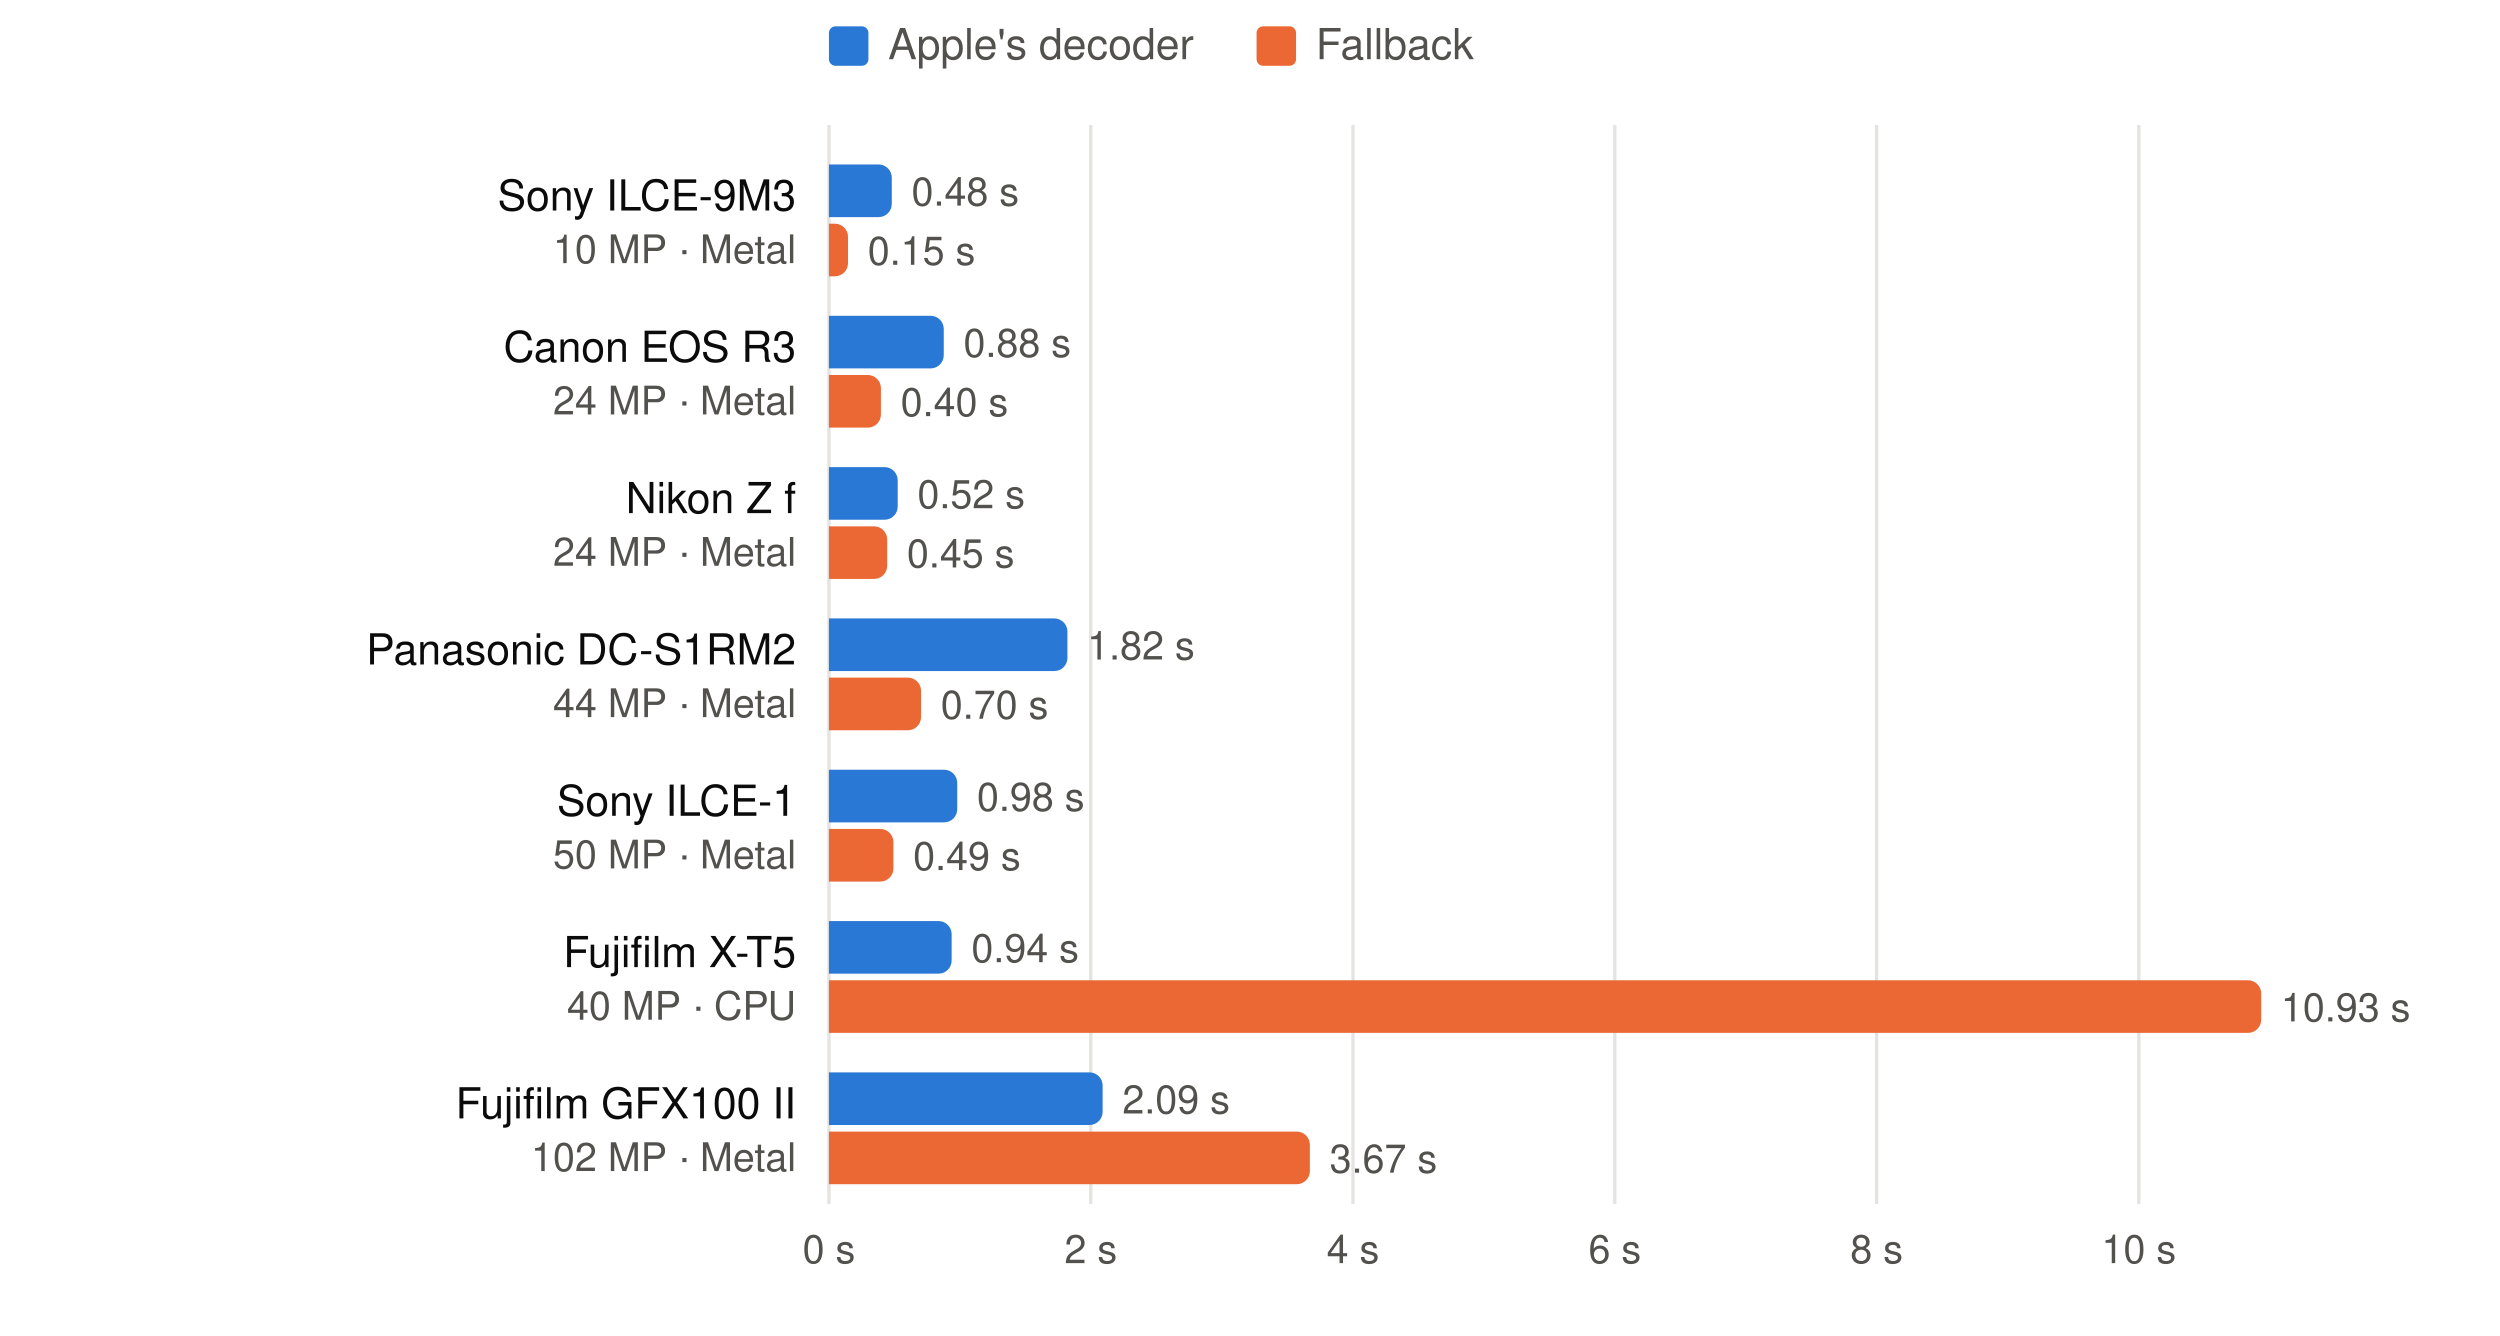
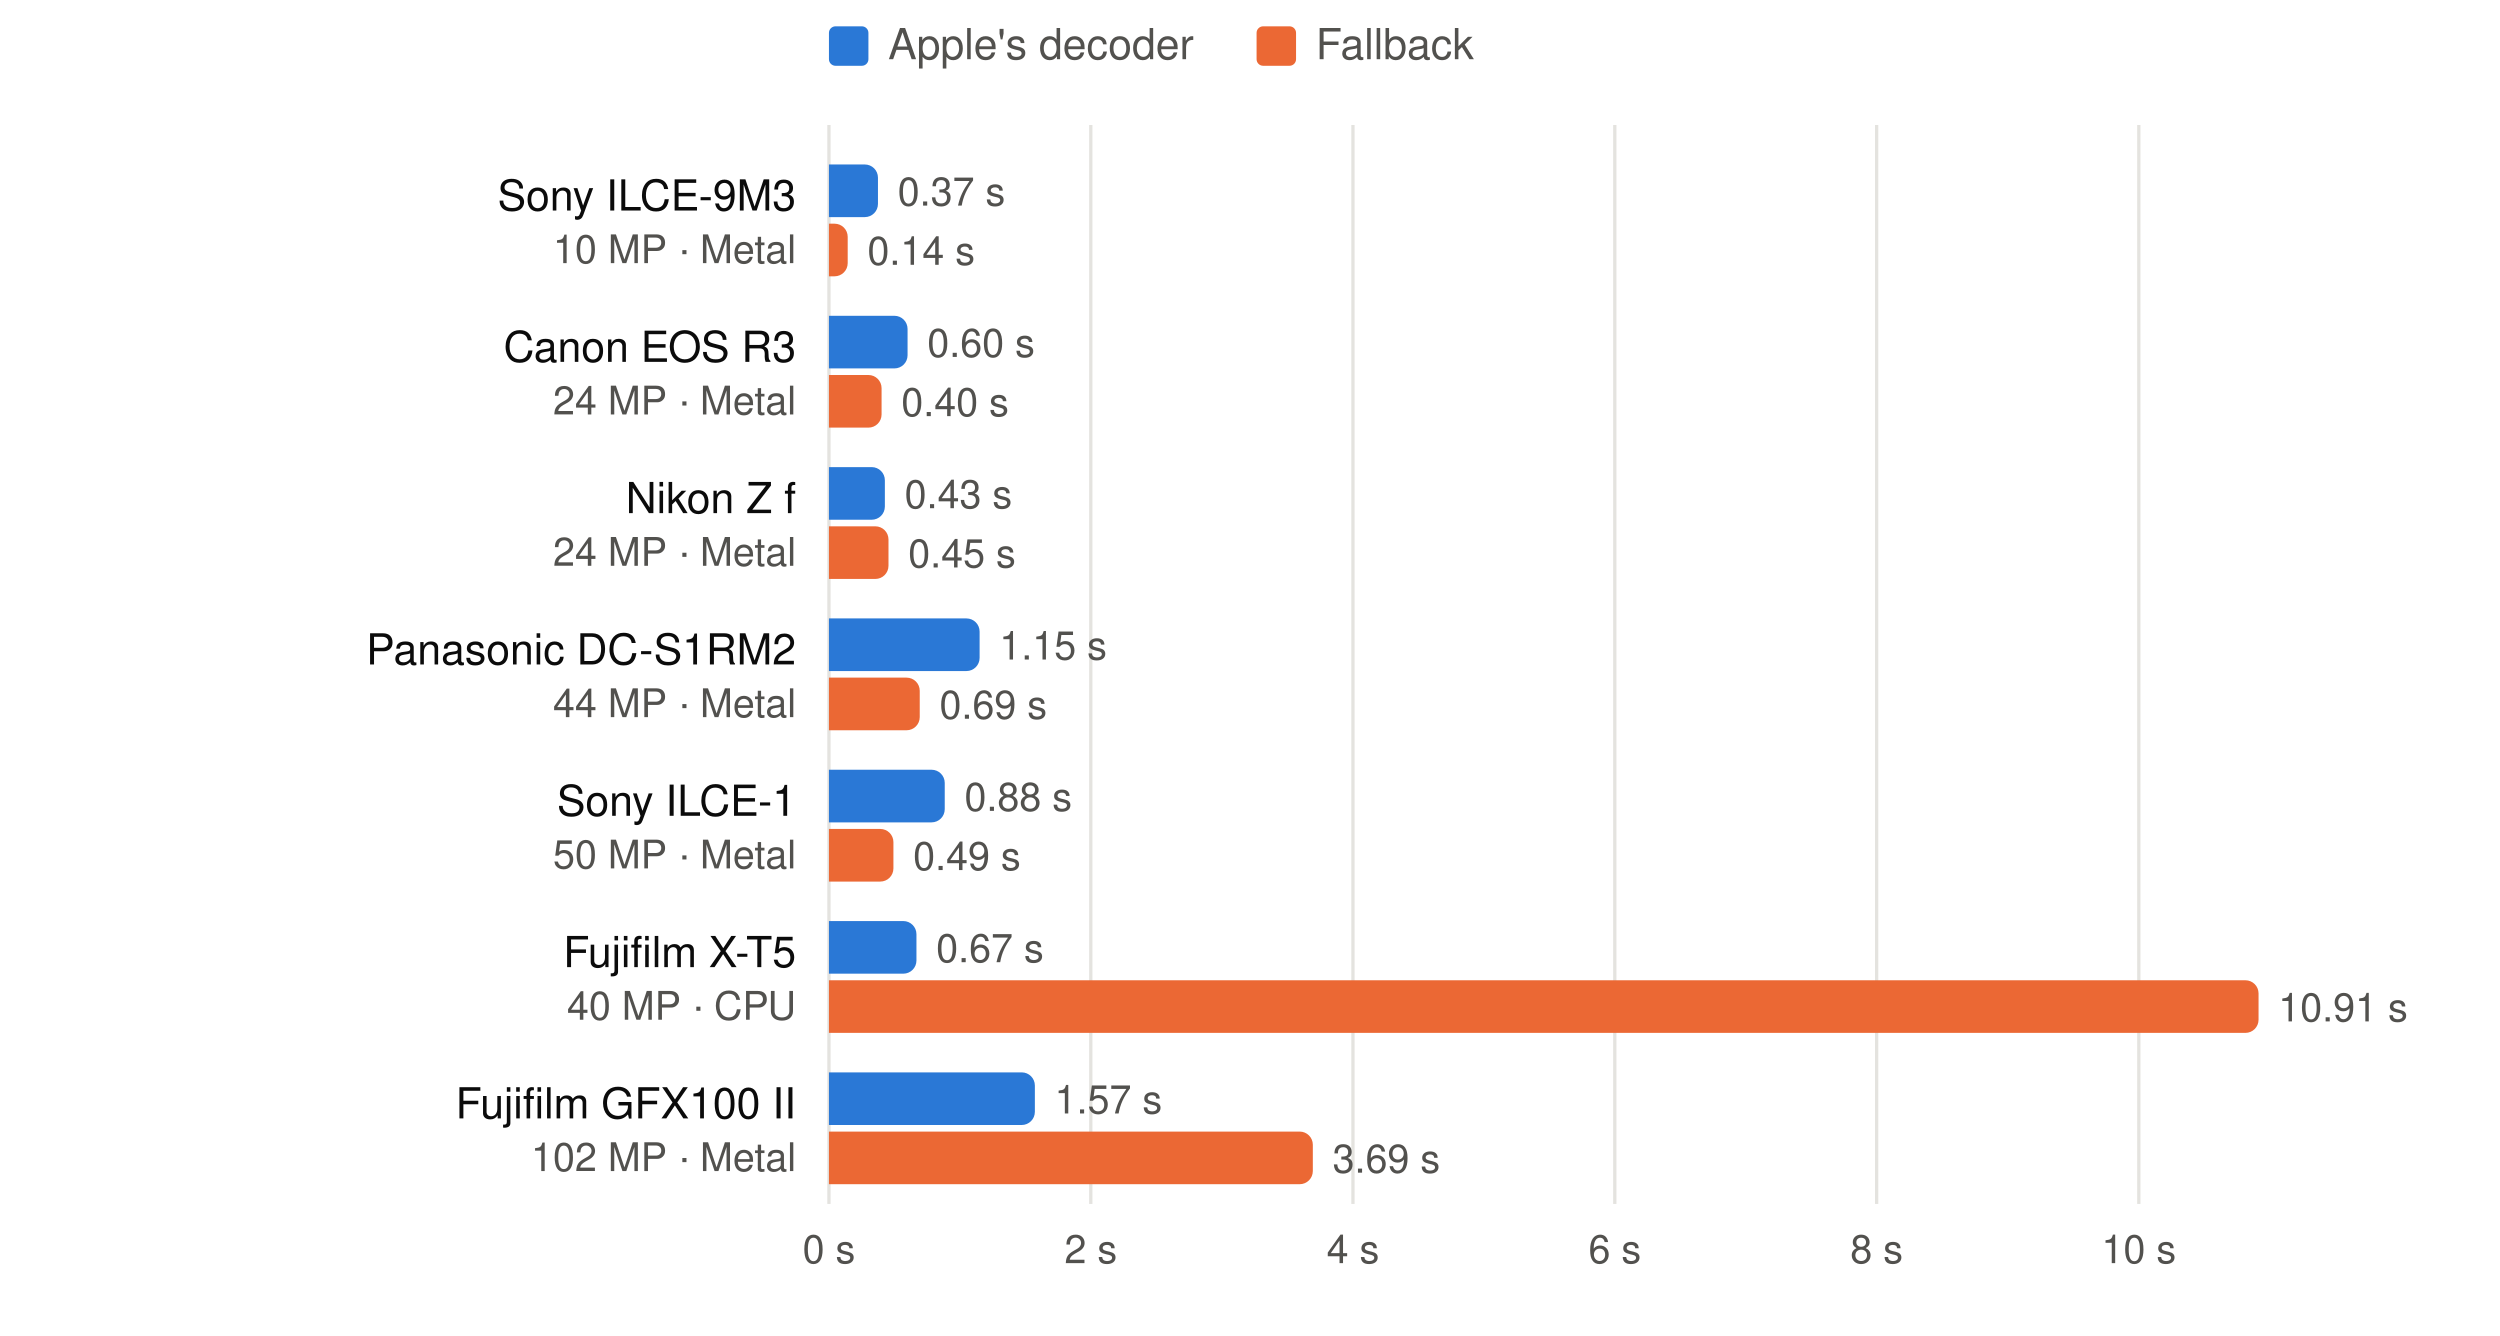
<svg xmlns="http://www.w3.org/2000/svg" viewBox="0 0 760 406" width="760" height="406" role="img" aria-label="Seconds from file to full-resolution image, per decoder" font-family="-apple-system, BlinkMacSystemFont, 'Segoe UI', Helvetica, Arial, sans-serif" font-size="13">
  <rect x="252" y="8" width="12" height="12" rx="2" fill="#2a78d6" />
  <text x="270.0" y="18.0" text-anchor="start" fill="#52514e" font-weight="400" font-size="13">Apple's decoder</text>
  <rect x="382.0" y="8" width="12" height="12" rx="2" fill="#eb6834" />
  <text x="400.0" y="18.0" text-anchor="start" fill="#52514e" font-weight="400" font-size="13">Fallback</text>
  <line x1="252.0" y1="38.0" x2="252.0" y2="366.0" stroke="#e4e3df" stroke-width="1" />
  <text x="252.0" y="384.0" text-anchor="middle" fill="#52514e" font-weight="400" font-size="12">0 s</text>
  <line x1="331.6" y1="38.0" x2="331.6" y2="366.0" stroke="#e4e3df" stroke-width="1" />
  <text x="331.6" y="384.0" text-anchor="middle" fill="#52514e" font-weight="400" font-size="12">2 s</text>
  <line x1="411.3" y1="38.0" x2="411.3" y2="366.0" stroke="#e4e3df" stroke-width="1" />
  <text x="411.3" y="384.0" text-anchor="middle" fill="#52514e" font-weight="400" font-size="12">4 s</text>
  <line x1="490.9" y1="38.0" x2="490.9" y2="366.0" stroke="#e4e3df" stroke-width="1" />
  <text x="490.9" y="384.0" text-anchor="middle" fill="#52514e" font-weight="400" font-size="12">6 s</text>
  <line x1="570.5" y1="38.0" x2="570.5" y2="366.0" stroke="#e4e3df" stroke-width="1" />
  <text x="570.5" y="384.0" text-anchor="middle" fill="#52514e" font-weight="400" font-size="12">8 s</text>
  <line x1="650.2" y1="38.0" x2="650.2" y2="366.0" stroke="#e4e3df" stroke-width="1" />
  <text x="650.2" y="384.0" text-anchor="middle" fill="#52514e" font-weight="400" font-size="12">10 s</text>
  <text x="242.0" y="64.0" text-anchor="end" fill="#0b0b0b" font-weight="400" font-size="13">Sony ILCE-9M3</text>
  <text x="242.0" y="80.0" text-anchor="end" fill="#52514e" font-weight="400" font-size="12">10 MP · Metal</text>
-   <path d="M252.0,50.0 h15.1 a4,4 0 0 1 4,4 v8.0 a4,4 0 0 1 -4,4 h-15.1 z" fill="#2a78d6" fill-opacity="1.0" />
-   <text x="277.1" y="62.5" text-anchor="start" fill="#52514e" font-weight="400" font-size="12">0.48 s</text>
-   <path d="M252.0,68.0 h1.8 a4,4 0 0 1 4,4 v8.0 a4,4 0 0 1 -4,4 h-1.8 z" fill="#eb6834" fill-opacity="1.0" />
-   <text x="263.8" y="80.5" text-anchor="start" fill="#52514e" font-weight="400" font-size="12">0.15 s</text>
+   <path d="M252.0,50.0 h10.9 a4,4 0 0 1 4,4 v8.0 a4,4 0 0 1 -4,4 h-10.9 z" fill="#2a78d6" fill-opacity="1.0" />
+   <text x="272.9" y="62.5" text-anchor="start" fill="#52514e" font-weight="400" font-size="12">0.37 s</text>
+   <path d="M252.0,68.0 h1.7 a4,4 0 0 1 4,4 v8.0 a4,4 0 0 1 -4,4 h-1.7 z" fill="#eb6834" fill-opacity="1.0" />
+   <text x="263.7" y="80.5" text-anchor="start" fill="#52514e" font-weight="400" font-size="12">0.14 s</text>
  <text x="242.0" y="110.0" text-anchor="end" fill="#0b0b0b" font-weight="400" font-size="13">Canon EOS R3</text>
  <text x="242.0" y="126.0" text-anchor="end" fill="#52514e" font-weight="400" font-size="12">24 MP · Metal</text>
-   <path d="M252.0,96.0 h30.9 a4,4 0 0 1 4,4 v8.0 a4,4 0 0 1 -4,4 h-30.9 z" fill="#2a78d6" fill-opacity="1.0" />
-   <text x="292.9" y="108.5" text-anchor="start" fill="#52514e" font-weight="400" font-size="12">0.88 s</text>
-   <path d="M252.0,114.0 h11.8 a4,4 0 0 1 4,4 v8.0 a4,4 0 0 1 -4,4 h-11.8 z" fill="#eb6834" fill-opacity="1.0" />
-   <text x="273.8" y="126.5" text-anchor="start" fill="#52514e" font-weight="400" font-size="12">0.40 s</text>
+   <path d="M252.0,96.0 h19.9 a4,4 0 0 1 4,4 v8.0 a4,4 0 0 1 -4,4 h-19.9 z" fill="#2a78d6" fill-opacity="1.0" />
+   <text x="281.9" y="108.5" text-anchor="start" fill="#52514e" font-weight="400" font-size="12">0.60 s</text>
+   <path d="M252.0,114.0 h12.0 a4,4 0 0 1 4,4 v8.0 a4,4 0 0 1 -4,4 h-12.0 z" fill="#eb6834" fill-opacity="1.0" />
+   <text x="274.0" y="126.5" text-anchor="start" fill="#52514e" font-weight="400" font-size="12">0.40 s</text>
  <text x="242.0" y="156.0" text-anchor="end" fill="#0b0b0b" font-weight="400" font-size="13">Nikon Z f</text>
  <text x="242.0" y="172.0" text-anchor="end" fill="#52514e" font-weight="400" font-size="12">24 MP · Metal</text>
-   <path d="M252.0,142.0 h16.9 a4,4 0 0 1 4,4 v8.0 a4,4 0 0 1 -4,4 h-16.9 z" fill="#2a78d6" fill-opacity="1.0" />
-   <text x="278.9" y="154.5" text-anchor="start" fill="#52514e" font-weight="400" font-size="12">0.52 s</text>
-   <path d="M252.0,160.0 h13.7 a4,4 0 0 1 4,4 v8.0 a4,4 0 0 1 -4,4 h-13.7 z" fill="#eb6834" fill-opacity="1.0" />
-   <text x="275.7" y="172.5" text-anchor="start" fill="#52514e" font-weight="400" font-size="12">0.45 s</text>
+   <path d="M252.0,142.0 h13.0 a4,4 0 0 1 4,4 v8.0 a4,4 0 0 1 -4,4 h-13.0 z" fill="#2a78d6" fill-opacity="1.0" />
+   <text x="275.0" y="154.5" text-anchor="start" fill="#52514e" font-weight="400" font-size="12">0.43 s</text>
+   <path d="M252.0,160.0 h14.1 a4,4 0 0 1 4,4 v8.0 a4,4 0 0 1 -4,4 h-14.1 z" fill="#eb6834" fill-opacity="1.0" />
+   <text x="276.1" y="172.5" text-anchor="start" fill="#52514e" font-weight="400" font-size="12">0.45 s</text>
  <text x="242.0" y="202.0" text-anchor="end" fill="#0b0b0b" font-weight="400" font-size="13">Panasonic DC-S1RM2</text>
  <text x="242.0" y="218.0" text-anchor="end" fill="#52514e" font-weight="400" font-size="12">44 MP · Metal</text>
-   <path d="M252.0,188.0 h68.5 a4,4 0 0 1 4,4 v8.0 a4,4 0 0 1 -4,4 h-68.5 z" fill="#2a78d6" fill-opacity="1.0" />
-   <text x="330.5" y="200.5" text-anchor="start" fill="#52514e" font-weight="400" font-size="12">1.82 s</text>
-   <path d="M252.0,206.0 h24.0 a4,4 0 0 1 4,4 v8.0 a4,4 0 0 1 -4,4 h-24.0 z" fill="#eb6834" fill-opacity="1.0" />
-   <text x="286.0" y="218.5" text-anchor="start" fill="#52514e" font-weight="400" font-size="12">0.70 s</text>
+   <path d="M252.0,188.0 h41.8 a4,4 0 0 1 4,4 v8.0 a4,4 0 0 1 -4,4 h-41.8 z" fill="#2a78d6" fill-opacity="1.0" />
+   <text x="303.8" y="200.5" text-anchor="start" fill="#52514e" font-weight="400" font-size="12">1.15 s</text>
+   <path d="M252.0,206.0 h23.6 a4,4 0 0 1 4,4 v8.0 a4,4 0 0 1 -4,4 h-23.6 z" fill="#eb6834" fill-opacity="1.0" />
+   <text x="285.6" y="218.5" text-anchor="start" fill="#52514e" font-weight="400" font-size="12">0.69 s</text>
  <text x="242.0" y="248.0" text-anchor="end" fill="#0b0b0b" font-weight="400" font-size="13">Sony ILCE-1</text>
  <text x="242.0" y="264.0" text-anchor="end" fill="#52514e" font-weight="400" font-size="12">50 MP · Metal</text>
-   <path d="M252.0,234.0 h35.0 a4,4 0 0 1 4,4 v8.0 a4,4 0 0 1 -4,4 h-35.0 z" fill="#2a78d6" fill-opacity="1.0" />
-   <text x="297.0" y="246.5" text-anchor="start" fill="#52514e" font-weight="400" font-size="12">0.98 s</text>
+   <path d="M252.0,234.0 h31.2 a4,4 0 0 1 4,4 v8.0 a4,4 0 0 1 -4,4 h-31.2 z" fill="#2a78d6" fill-opacity="1.0" />
+   <text x="293.2" y="246.5" text-anchor="start" fill="#52514e" font-weight="400" font-size="12">0.88 s</text>
  <path d="M252.0,252.0 h15.6 a4,4 0 0 1 4,4 v8.0 a4,4 0 0 1 -4,4 h-15.6 z" fill="#eb6834" fill-opacity="1.0" />
  <text x="277.6" y="264.5" text-anchor="start" fill="#52514e" font-weight="400" font-size="12">0.49 s</text>
  <text x="242.0" y="294.0" text-anchor="end" fill="#0b0b0b" font-weight="400" font-size="13">Fujifilm X-T5</text>
  <text x="242.0" y="310.0" text-anchor="end" fill="#52514e" font-weight="400" font-size="12">40 MP · CPU</text>
-   <path d="M252.0,280.0 h33.3 a4,4 0 0 1 4,4 v8.0 a4,4 0 0 1 -4,4 h-33.3 z" fill="#2a78d6" fill-opacity="1.0" />
-   <text x="295.3" y="292.5" text-anchor="start" fill="#52514e" font-weight="400" font-size="12">0.94 s</text>
-   <path d="M252.0,298.0 h431.4 a4,4 0 0 1 4,4 v8.0 a4,4 0 0 1 -4,4 h-431.4 z" fill="#eb6834" fill-opacity="1.0" />
-   <text x="693.4" y="310.5" text-anchor="start" fill="#52514e" font-weight="400" font-size="12">10.93 s</text>
+   <path d="M252.0,280.0 h22.6 a4,4 0 0 1 4,4 v8.0 a4,4 0 0 1 -4,4 h-22.6 z" fill="#2a78d6" fill-opacity="1.0" />
+   <text x="284.6" y="292.5" text-anchor="start" fill="#52514e" font-weight="400" font-size="12">0.67 s</text>
+   <path d="M252.0,298.0 h430.6 a4,4 0 0 1 4,4 v8.0 a4,4 0 0 1 -4,4 h-430.6 z" fill="#eb6834" fill-opacity="1.0" />
+   <text x="692.6" y="310.5" text-anchor="start" fill="#52514e" font-weight="400" font-size="12">10.91 s</text>
  <text x="242.0" y="340.0" text-anchor="end" fill="#0b0b0b" font-weight="400" font-size="13">Fujifilm GFX100 II</text>
  <text x="242.0" y="356.0" text-anchor="end" fill="#52514e" font-weight="400" font-size="12">102 MP · Metal</text>
-   <path d="M252.0,326.0 h79.2 a4,4 0 0 1 4,4 v8.0 a4,4 0 0 1 -4,4 h-79.2 z" fill="#2a78d6" fill-opacity="1.0" />
-   <text x="341.2" y="338.5" text-anchor="start" fill="#52514e" font-weight="400" font-size="12">2.09 s</text>
-   <path d="M252.0,344.0 h142.2 a4,4 0 0 1 4,4 v8.0 a4,4 0 0 1 -4,4 h-142.2 z" fill="#eb6834" fill-opacity="1.0" />
-   <text x="404.2" y="356.5" text-anchor="start" fill="#52514e" font-weight="400" font-size="12">3.67 s</text>
+   <path d="M252.0,326.0 h58.6 a4,4 0 0 1 4,4 v8.0 a4,4 0 0 1 -4,4 h-58.6 z" fill="#2a78d6" fill-opacity="1.0" />
+   <text x="320.6" y="338.5" text-anchor="start" fill="#52514e" font-weight="400" font-size="12">1.57 s</text>
+   <path d="M252.0,344.0 h143.1 a4,4 0 0 1 4,4 v8.0 a4,4 0 0 1 -4,4 h-143.1 z" fill="#eb6834" fill-opacity="1.0" />
+   <text x="405.1" y="356.5" text-anchor="start" fill="#52514e" font-weight="400" font-size="12">3.69 s</text>
</svg>
